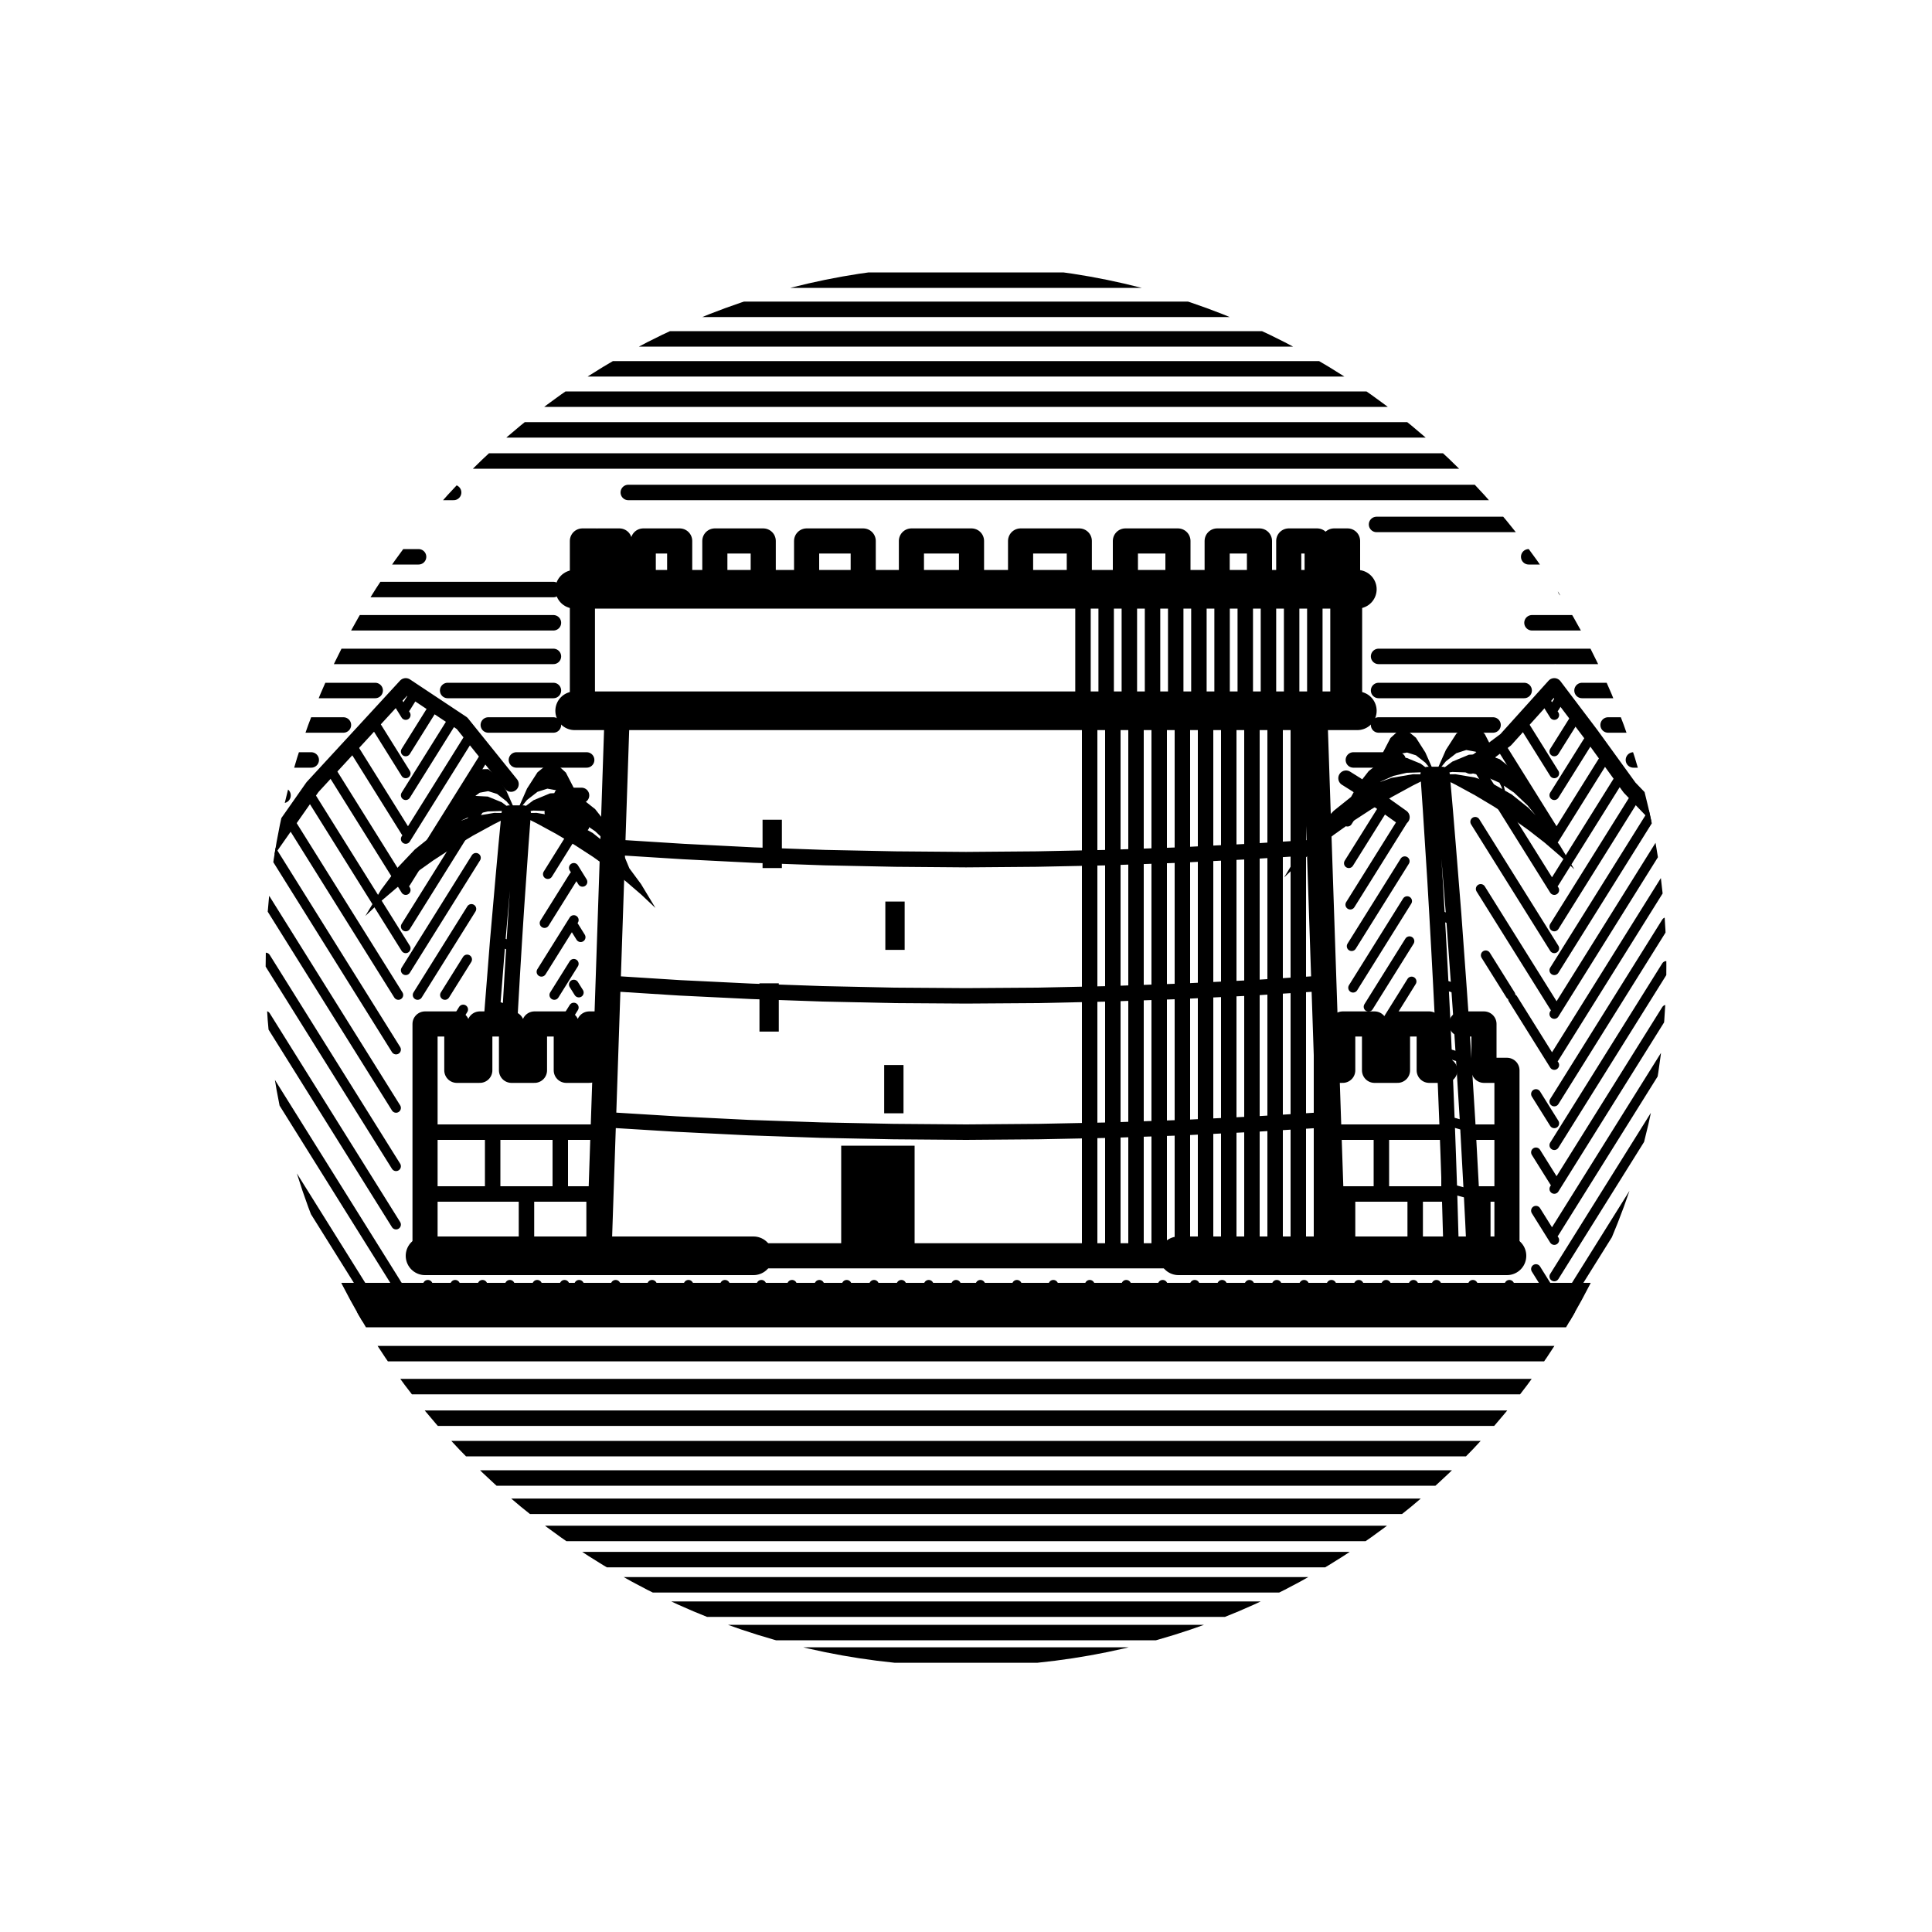
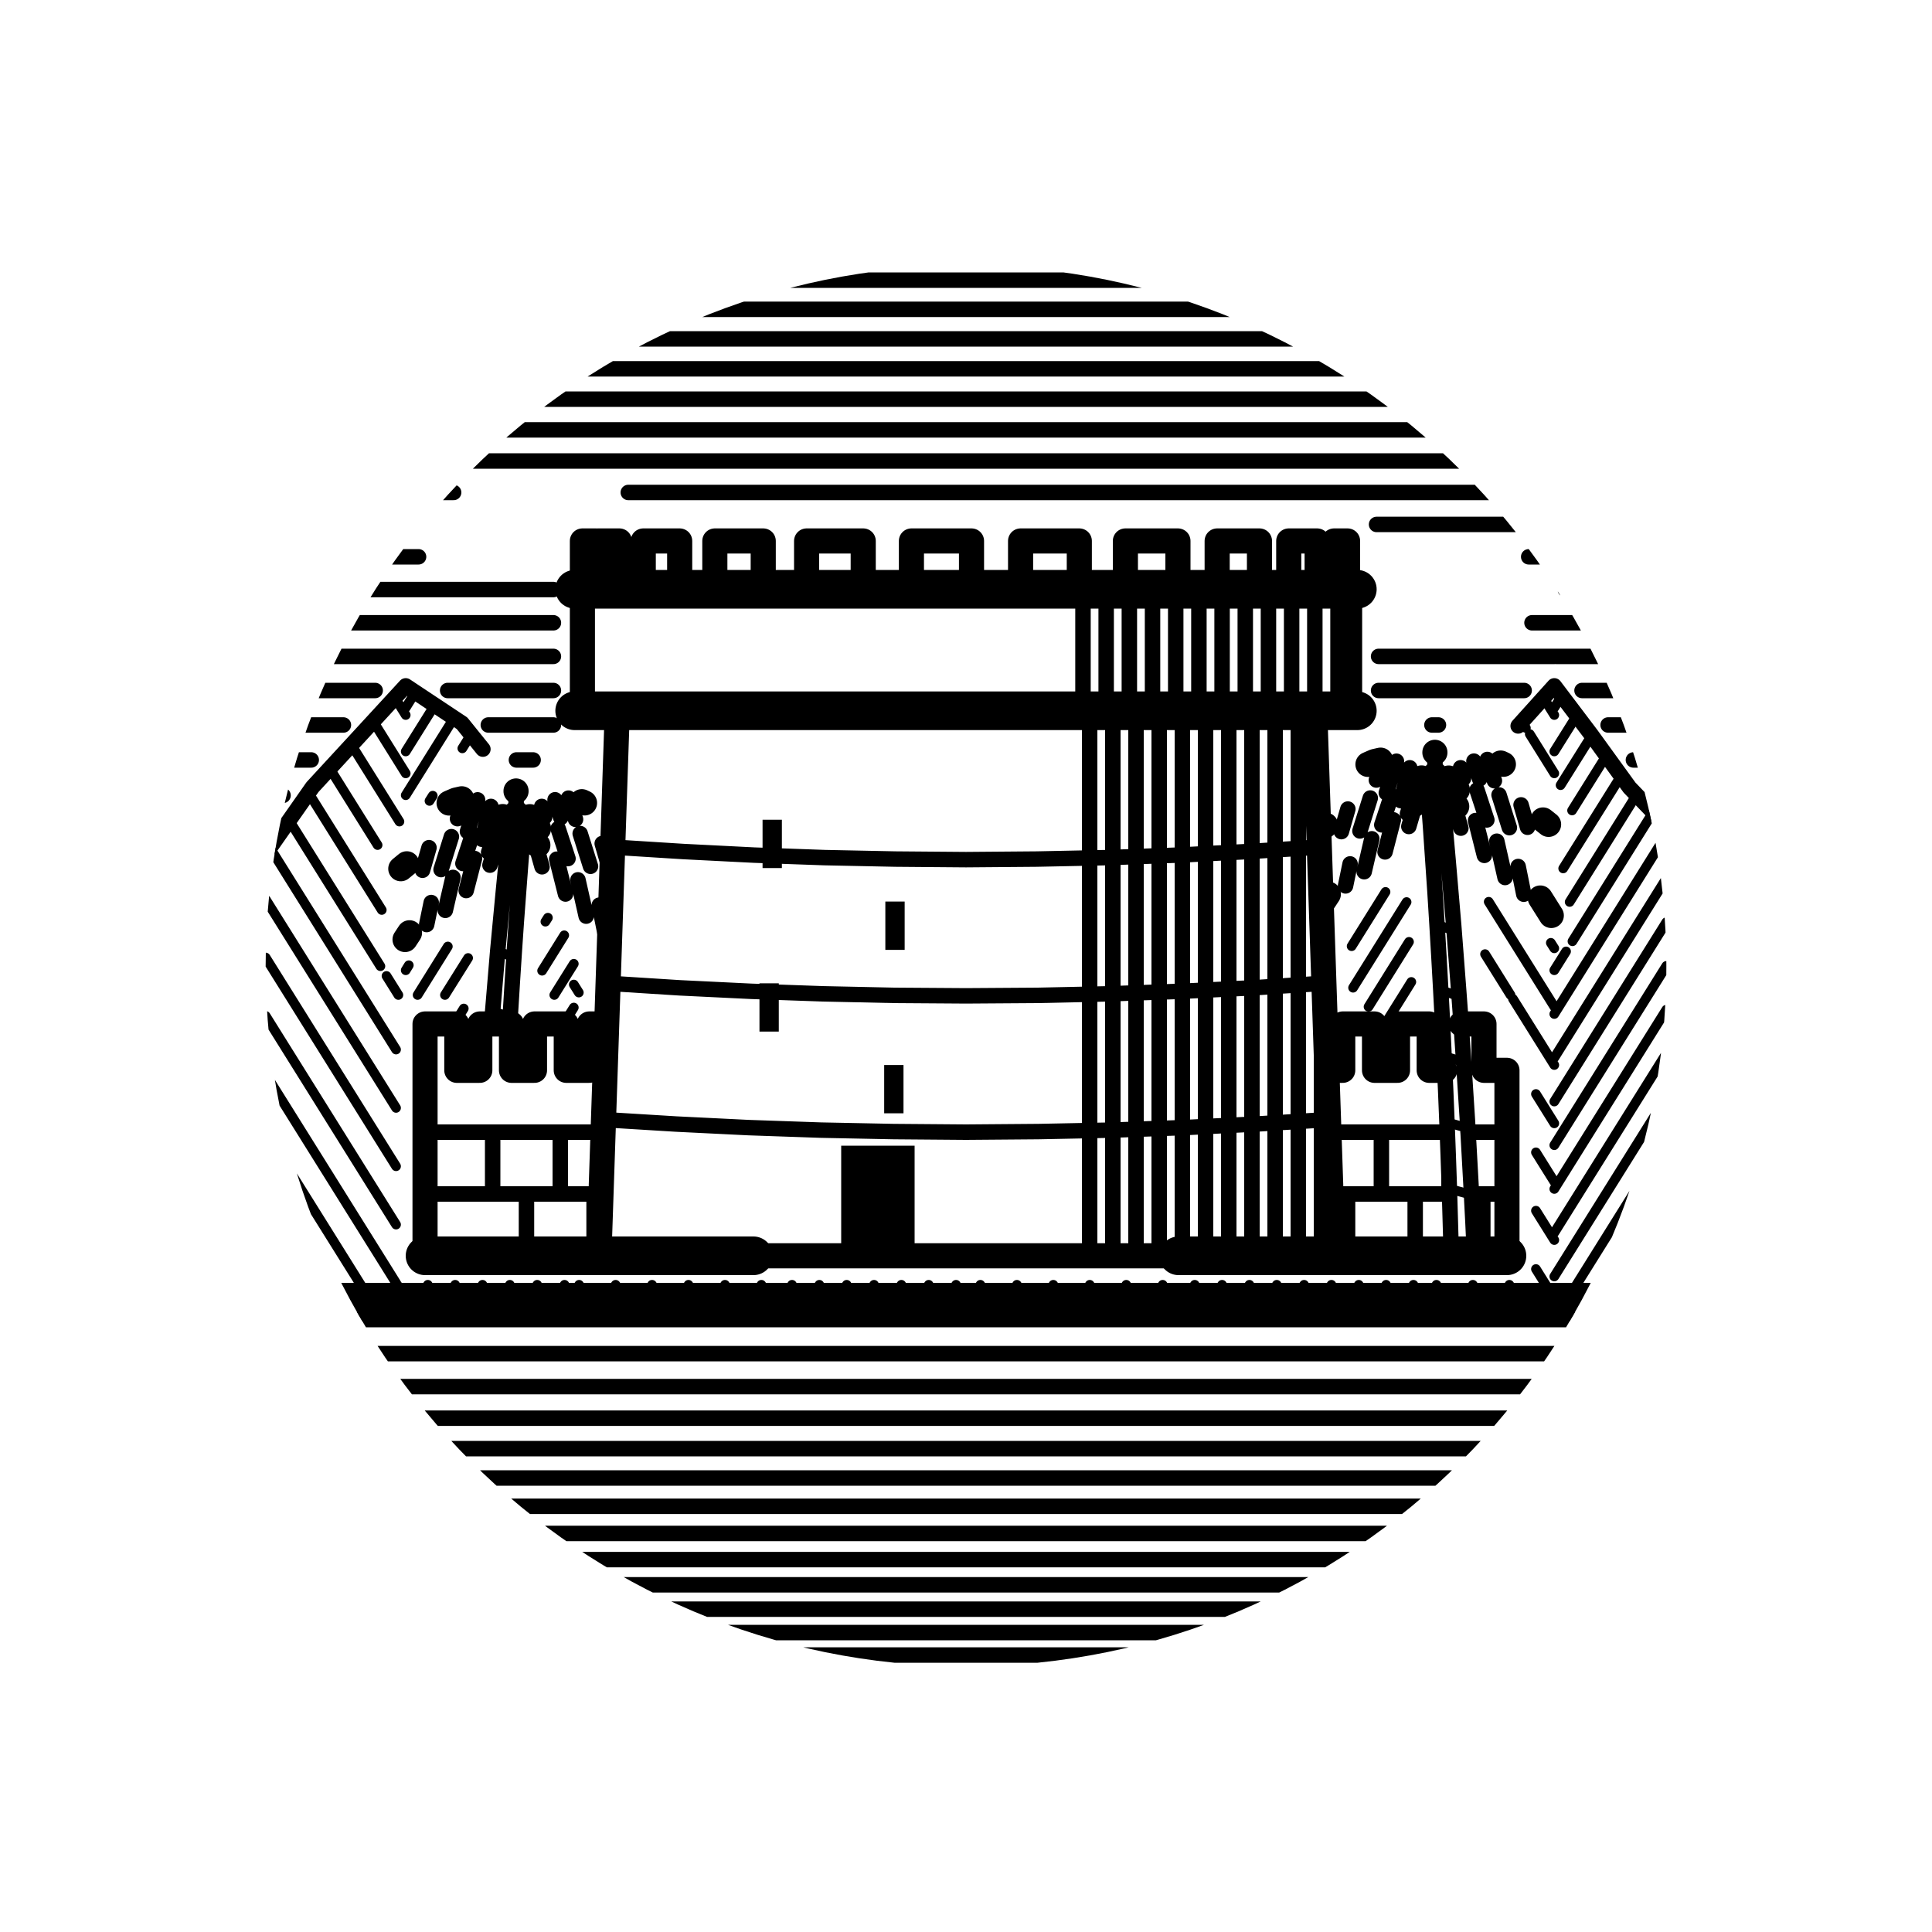
<svg xmlns="http://www.w3.org/2000/svg" viewBox="0 0 200 200">
  <defs>
    <clipPath id="w">
      <path d="M27.5 100A72.5 72.5 0 1 1 172.5 100A72.5 72.5 0 1 1 27.5 100Z" />
    </clipPath>
  </defs>
  <g clip-path="url(#w)" fill="none" stroke="#000" stroke-linecap="round" stroke-linejoin="round">
-     <path d="M53.44 84.17L51.15 84.15L48.95 84.52L46.85 85.27L44.85 86.41L42.94 87.94L41.14 89.84L39.43 92.14L37.82 94.82L39.43 93.3L41.14 91.84L42.94 90.43L44.85 89.07L46.85 87.77L48.95 86.51L51.15 85.31L53.44 84.17ZM53.44 84.17L51.94 83.05L50.5 82.46L49.13 82.39L47.82 82.84L46.57 83.82L45.39 85.33L44.27 87.35L43.22 89.9L44.27 88.25L45.39 86.87L46.57 85.75L47.82 84.9L49.13 84.32L50.5 84L51.94 83.95L53.44 84.17ZM53.44 84.17L52.43 81.89L51.46 80.37L50.54 79.62L49.66 79.63L48.82 80.4L48.02 81.94L47.27 84.24L46.56 87.3L47.27 85.3L48.02 83.76L48.82 82.68L49.66 82.06L50.54 81.9L51.46 82.19L52.43 82.95L53.44 84.17ZM53.44 84.17L53.44 81.88L53.44 80.23L53.44 79.23L53.44 78.88L53.44 79.17L53.44 80.11L53.44 81.69L53.44 83.92L53.44 82.61L53.44 81.68L53.44 81.13L53.44 80.97L53.44 81.19L53.44 81.8L53.44 82.79L53.44 84.17ZM53.44 84.17L54.56 81.63L55.64 79.95L56.67 79.11L57.65 79.12L58.58 79.98L59.46 81.69L60.3 84.25L61.09 87.65L60.3 85.43L59.46 83.72L58.58 82.51L57.65 81.82L56.67 81.64L55.64 81.97L54.56 82.81L53.44 84.17ZM53.44 84.17L55.23 82.84L56.94 82.13L58.57 82.05L60.13 82.59L61.61 83.76L63.02 85.55L64.35 87.96L65.61 90.99L64.35 89.03L63.02 87.38L61.61 86.05L60.13 85.04L58.57 84.35L56.94 83.97L55.23 83.91L53.44 84.17ZM53.44 84.17L55.56 84.15L57.58 84.49L59.52 85.19L61.37 86.24L63.12 87.64L64.79 89.4L66.36 91.52L67.85 93.99L66.36 92.59L64.79 91.24L63.12 89.94L61.37 88.69L59.52 87.49L57.58 86.33L55.56 85.23L53.44 84.17ZM52.34 83.57L54.54 83.57L54.54 85.77L52.34 85.77ZM78.94 84.86L80.94 84.86L80.94 89.86L78.94 89.86ZM91.65 93.33L93.65 93.33L93.65 98.33L91.65 98.33ZM78.62 101.79L80.62 101.79L80.62 106.79L78.62 106.79ZM91.53 110.25L93.53 110.25L93.53 115.25L91.53 115.25ZM87.08 118.6L94.68 118.6L94.68 129.5L87.08 129.5ZM148.56 80.17L146.27 80.15L144.07 80.52L141.97 81.27L139.97 82.41L138.06 83.94L136.26 85.84L134.55 88.14L132.94 90.82L134.55 89.3L136.26 87.84L138.06 86.43L139.97 85.07L141.97 83.77L144.07 82.51L146.27 81.31L148.56 80.17ZM148.56 80.17L147.06 79.05L145.62 78.46L144.25 78.39L142.94 78.84L141.69 79.82L140.51 81.33L139.39 83.35L138.34 85.9L139.39 84.25L140.51 82.87L141.69 81.75L142.94 80.9L144.25 80.32L145.62 80L147.06 79.95L148.56 80.17ZM148.56 80.17L147.55 77.89L146.58 76.37L145.66 75.62L144.78 75.63L143.94 76.4L143.14 77.94L142.39 80.24L141.68 83.3L142.39 81.3L143.14 79.76L143.94 78.68L144.78 78.06L145.66 77.9L146.58 78.19L147.55 78.95L148.56 80.17ZM148.56 80.17L148.56 77.88L148.56 76.23L148.56 75.23L148.56 74.88L148.56 75.17L148.56 76.11L148.56 77.69L148.56 79.92L148.56 78.61L148.56 77.68L148.56 77.13L148.56 76.97L148.56 77.19L148.56 77.8L148.56 78.79L148.56 80.17ZM148.56 80.17L149.68 77.63L150.76 75.95L151.79 75.11L152.77 75.12L153.7 75.98L154.58 77.69L155.42 80.25L156.21 83.65L155.42 81.43L154.58 79.72L153.7 78.51L152.77 77.82L151.79 77.64L150.76 77.97L149.68 78.81L148.56 80.17ZM148.56 80.17L150.35 78.84L152.06 78.13L153.69 78.05L155.25 78.59L156.73 79.76L158.14 81.55L159.47 83.96L160.73 86.99L159.47 85.03L158.14 83.38L156.73 82.05L155.25 81.04L153.69 80.35L152.06 79.97L150.35 79.91L148.56 80.17ZM148.56 80.17L150.68 80.15L152.7 80.49L154.64 81.19L156.49 82.24L158.24 83.64L159.91 85.4L161.48 87.52L162.97 89.99L161.48 88.59L159.91 87.24L158.24 85.94L156.49 84.69L154.64 83.49L152.7 82.33L150.68 81.23L148.56 80.17ZM147.46 79.57L149.66 79.57L149.66 81.77L147.46 81.77Z" fill="#000" stroke="none" />
-     <path d="M40.88 72.22L42 74.02M38.63 74.66L42 80.06M36.38 77.1L42 86.1M34.13 79.54L42 92.14M31.94 82.07L42 98.17M29.94 84.92L41.24 103M27.95 87.76L41 108.65M27.5 93.09L41 114.69M27.5 99.12L41 120.73M27.5 105.16L41 126.77M27.5 111.2L41 132.81M41.12 133L42 134.41M27.5 117.24L38.47 134.8M27.5 123.28L34.7 134.8M27.5 129.32L30.93 134.8M42 73.26L43 71.66M42 77.79L45 72.99M42 82.32L47 74.32M42 86.85L48.76 76.03M42 91.38L50.36 78.01M42 95.91L49.77 83.47M51.21 81.17L51.95 79.98M42 100.44L49.27 88.8M43.23 103L48.8 94.09M46.06 103L48.36 99.32M57.08 85.36L57.68 84.41M46.67 106.56L47.95 104.5M56.71 90.49L59.4 86.18M56.37 95.56L59.4 90.71M56.05 100.6L59.4 95.24M55.77 105.58L55.95 105.28M57.38 103L59.4 99.77M58 106.54L59.4 104.3M43.17 134.8L44.29 133M46 134.8L47.12 133M48.83 134.8L49.95 133M51.66 134.8L52.78 133M54.49 134.8L55.61 133M57.32 134.8L58.44 133M60.11 84.94L60.5 85.56M59.4 89.84L60.3 91.29M59.4 95.88L60.11 97.02M59.4 101.92L59.92 102.75M78.82 133L79.7 134.41M75.05 133L76.17 134.8M71.27 133L72.4 134.8M67.5 133L68.63 134.8M63.73 133L64.85 134.8M59.95 133L61.08 134.8M80.87 134.8L81.99 133M83.7 134.8L84.82 133M86.53 134.8L87.65 133M89.36 134.8L90.48 133M92.19 134.8L93.31 133M95.02 134.8L96.14 133M97.85 134.8L98.97 133M120.36 133L121.49 134.8M116.59 133L117.71 134.8M112.81 133L113.94 134.8M109.04 133L110.16 134.8M105.27 133L106.39 134.8M101.49 133L102.62 134.8M139.34 80.76L139.43 80.62M139.49 85.06L141.43 81.95M139.63 89.36L143.39 83.35M139.78 93.65L145.16 85.04M139.92 97.95L145.42 89.15M140.07 102.25L145.67 93.28M123.2 133.77L123.68 133M141.67 104.22L142.43 103L145.91 97.43M125.39 134.8L126.51 133M142.26 107.8L145.26 103L146.13 101.6M128.22 134.8L129.34 133M145.09 107.8L145.29 107.48M131.05 134.8L132.17 133M133.88 134.8L135 133M136.71 134.8L137.83 133M139.54 134.8L140.66 133M142.37 134.8L143.49 133M145.2 134.8L146.32 133M159.79 72.24L160.9 74.02M157.56 74.71L160.9 80.06M155.25 77.05L160.9 86.1M152.67 78.97L160.9 92.14M152.71 85.07L160.9 98.17M153.28 92.02L160.9 104.21M153.8 98.89L156.37 103M156.62 103.4L160.9 110.25M159 113.25L160.9 116.29M159 119.29L160.9 122.33M159 125.33L160.9 128.37M159 131.37L160.9 134.41M156.25 133L157.37 134.8M152.47 133L153.6 134.8M148.7 133L149.83 134.8M160.9 73.26L161.68 72.02M160.9 77.79L163.23 74.07M160.9 82.32L164.78 76.12M160.9 86.85L166.29 78.22M160.9 91.38L167.81 80.32M160.9 95.91L169.41 82.29M160.9 100.44L171.13 84.07M160.9 104.97L172.5 86.4M160.9 109.5L172.5 90.93M160.9 114.03L172.5 95.46M160.9 118.55L172.5 99.99M160.9 123.08L172.5 104.52M160.9 127.61L172.5 109.05M160.9 132.14L172.5 113.58M162.07 134.8L172.5 118.11M164.9 134.8L172.5 122.64M167.73 134.8L172.5 127.16M170.56 134.8L172.5 131.69M51 104.01L52.85 104.61M51.52 97.43L53.24 98.03M52.1 90.82L53.68 91.42M150.04 123.03L152.3 123.63M149.79 116.01L151.92 116.61M149.49 108.94L151.48 109.54M149.15 101.83L151 102.43M148.76 94.66L150.48 95.26M148.32 87.44L149.9 88.04" stroke-width="1" />
-     <path d="M27.5 29L172.5 29M27.5 32.02L172.5 32.02M27.5 35.08L172.5 35.08M27.5 38.18L172.5 38.18M27.5 41.32L172.5 41.32M27.5 44.5L172.5 44.5M27.5 47.72L172.5 47.72M27.5 50.98L46.96 50.98M65.04 50.98L172.5 50.98M27.5 54.29L42.09 54.29M142.5 54.29L172.5 54.29M27.5 57.64L43.33 57.64M158.25 57.64L172.5 57.64M27.5 61.03L57.29 61.03M162.04 61.03L172.5 61.03M27.5 64.47L57.29 64.47M158.59 64.47L172.5 64.47M27.5 67.95L57.29 67.95M142.71 67.95L160.95 67.95M161.1 67.95L172.5 67.95M27.5 71.48L38.84 71.48M46.34 71.48L57.29 71.48M142.71 71.48L157.78 71.48M163.77 71.48L172.5 71.48M27.5 75.05L35.55 75.05M50.55 75.05L57.29 75.05M142.71 75.05L154.56 75.05M166.47 75.05L172.5 75.05M27.5 78.67L32.22 78.67M53.46 78.67L60.73 78.67M140.1 78.67L144.73 78.67M169.09 78.67L172.5 78.67M27.5 82.34L29.3 82.34M58.15 82.34L60.2 82.34M172.24 82.34L172.5 82.34M27.5 88.4L32.35 81.48L37.28 76.13L42 71L47.83 74.87L52.9 81.17M57.17 84.09L59.4 85.5L60.53 84.62M139.34 80.56L140.44 81.25L145.13 84.59M152.22 79.31L155.87 76.58L160.9 71L164.7 76.02L168.69 81.53L172.5 85.5M27.5 136.6L172.5 136.6M27.5 140.13L172.5 140.13M27.5 143.54L172.5 143.54M27.5 146.81L172.5 146.81M27.5 149.96L172.5 149.96M27.5 153L172.5 153M27.5 155.93L172.5 155.93M27.5 158.74L172.5 158.74M27.5 161.45L172.5 161.45M27.5 164.06L172.5 164.06M27.5 166.58L172.5 166.58M27.5 169L172.5 169M27.5 171.33L172.5 171.33M50.85 106L51 104.01L51.26 100.73L51.52 97.43L51.81 94.13L52.1 90.82L52.4 87.5L52.72 84.17L54.16 84.17L53.91 87.5L53.68 90.82L53.45 94.13L53.24 97.43L53.04 100.73L52.85 104.01L52.74 106M51.76 130L49.36 130M44.8 117.2L62.43 117.2M51 117.2L51 123.6M58 117.2L58 123.6M44.8 123.6L62.22 123.6M54.5 123.6L54.5 130M61.5 123.6L61.5 130M137.57 117.2L149.83 117.2M151.98 117.2L155.2 117.2M143 117.2L143 123.6M150 121.9L150 123.6M137.78 123.6L150.06 123.6M152.33 123.6L155.2 123.6M139.5 123.6L139.5 130M146.5 123.6L146.5 130M153.5 123.6L153.5 130M136.8 94.77L136.8 129.6M134.4 73.98L134.4 129.6M132 73.98L132 129.6M129.6 73.98L129.6 129.6M127.2 73.98L127.2 129.6M124.8 73.98L124.8 129.6M122.4 73.98L122.4 129.6M120 73.98L120 129.6M117.6 73.98L117.6 129.6M115.2 73.98L115.2 129.6M112.8 73.98L112.8 129.6M63.43 87.69L70.74 88.15L78.06 88.52L85.37 88.78L92.69 88.93L100 88.99L107.32 88.93L114.63 88.78L121.95 88.52L129.26 88.15L136.57 87.69M62.95 101.79L70.36 102.26L77.77 102.62L85.18 102.88L92.59 103.04L100 103.09L107.41 103.04L114.82 102.88L122.23 102.62L129.64 102.26L137.05 101.79M62.48 115.9L69.98 116.36L77.49 116.73L84.99 116.99L92.5 117.14L100 117.2L107.51 117.14L115.01 116.99L122.52 116.73L130.02 116.36L137.53 115.9M138.51 61.5L138.51 73.18M136.11 61.5L136.11 73.18M133.71 61.5L133.71 73.18M131.31 61.4L131.31 73.18M128.91 61.5L128.91 73.18M126.51 61.5L126.51 73.18M124.11 61.4L124.11 73.18M121.71 61.5L121.71 73.18M119.31 61.5L119.31 73.18M116.91 61.5L116.91 73.18M114.51 61.4L114.51 73.18M112.11 61.4L112.11 73.18M150.24 130L150.14 126.52L150.04 123.03L149.92 119.53L149.79 116.01L149.65 112.49L149.49 108.94L149.33 105.39L149.15 101.83L148.96 98.25L148.76 94.66L148.55 91.05L148.32 87.44L148.09 83.81L147.84 80.17L149.28 80.17L149.6 83.81L149.9 87.44L150.19 91.05L150.48 94.66L150.74 98.25L151 101.83L151.25 105.39L151.48 108.94L151.7 112.49L151.92 116.01L152.11 119.53L152.3 123.03L152.48 126.52L152.64 130Z" stroke-width="1.6" />
-     <path d="M44 130L44 106L47.29 106L47.29 110.8L49.67 110.8L49.67 106L52.95 106L52.95 110.8L55.33 110.8L55.33 106L58.62 106L58.62 110.8L61 110.8L61 106L62.81 106M78 130L62 130L44 130M137.35 110.8L139 110.8L139 106L142.29 106L142.29 110.8L144.67 110.8L144.67 106L147.95 106L147.95 110.8L149.57 110.8M151.29 106L153.62 106L153.62 110.8L156 110.8L156 110.8L156 130L152.64 130L150.24 130L138 130L122 130M63.9 73.58L136.1 73.58L138 130L62 130ZM60.29 61L61.9 61M64.12 61L66.59 61M70.36 61L74 61M79.01 61L83.5 61M89.36 61L94.35 61M100.57 61L105.65 61M111.73 61L116.5 61M121.94 61L126 61M130.38 61L133.41 61M136.35 61L138.1 61M139.5 61L139.71 61L139.71 73.58L60.29 73.58L60.29 61M60.29 56L61.69 56L61.69 61.5L60.29 61.5ZM61.9 56L64.12 56L64.12 61.5L61.9 61.5ZM66.59 56L70.36 56L70.36 61.5L66.59 61.5ZM74 56L79.01 56L79.01 61.5L74 61.5ZM83.5 56L89.36 56L89.36 61.5L83.5 61.5ZM94.35 56L100.57 56L100.57 61.5L94.35 61.5ZM105.65 56L111.73 56L111.73 61.5L105.65 61.5ZM116.5 56L121.94 56L121.94 61.5L116.5 61.5ZM126 56L130.38 56L130.38 61.5L126 61.5ZM133.41 56L136.35 56L136.35 61.5L133.41 61.5ZM138.1 56L139.5 56L139.5 61.5L138.1 61.5Z" stroke-width="2.6" />
+     <path d="M52.04 86.25L52.74 84.99L54.14 84.99L54.84 86.25L54.14 87.51L52.74 87.51ZM78.94 84.86L80.94 84.86L80.94 89.86L78.94 89.86ZM91.65 93.33L93.65 93.33L93.65 98.33L91.65 98.33ZM78.62 101.79L80.62 101.79L80.62 106.79L78.62 106.79ZM91.53 110.25L93.53 110.25L93.53 115.25L91.53 115.25ZM87.08 118.6L94.68 118.6L94.68 129.5L87.08 129.5ZM147.16 82.25L147.86 80.99L149.26 80.99L149.96 82.25L149.26 83.51L147.86 83.51Z" fill="#000" stroke="none" />
+     <path d="M40.88 72.22L42 74.02M38.63 74.66L42 80.06M36.38 77.1L41.35 85.05M34.13 79.54L39.09 87.48M31.94 82.07L39.52 94.2M29.94 84.92L39.38 100.02M40.01 101.03L41.24 103M27.95 87.76L41 108.65M27.5 93.09L41 114.69M27.5 99.12L41 120.73M27.5 105.16L41 126.77M27.5 111.2L41 132.81M41.12 133L42 134.41M27.5 117.24L38.47 134.8M27.5 123.28L34.7 134.8M27.5 129.32L30.93 134.8M42 73.26L43 71.66M42 77.79L45 72.99M42 82.32L47 74.32M44.46 82.91L44.8 82.37M47.86 77.47L48.76 76.03M42 100.44L42.32 99.92M43.23 103L46.36 97.98M46.06 103L48.46 99.17M46.67 106.56L48.01 104.4M56.46 95.41L56.72 95M56.12 100.49L58.41 96.82M55.81 105.52L55.95 105.28M57.38 103L59.4 99.77M58 106.54L59.4 104.3M43.17 134.8L44.29 133M46 134.8L47.12 133M48.83 134.8L49.95 133M51.66 134.8L52.78 133M54.49 134.8L55.61 133M57.32 134.8L58.44 133M59.4 101.92L59.92 102.75M78.82 133L79.7 134.41M75.05 133L76.17 134.8M71.27 133L72.4 134.8M67.5 133L68.63 134.8M63.73 133L64.85 134.8M59.95 133L61.08 134.8M80.87 134.8L81.99 133M83.7 134.8L84.82 133M86.53 134.8L87.65 133M89.36 134.8L90.48 133M92.19 134.8L93.31 133M95.02 134.8L96.14 133M97.85 134.8L98.97 133M120.36 133L121.49 134.8M116.59 133L117.71 134.8M112.81 133L113.94 134.8M109.04 133L110.16 134.8M105.27 133L106.39 134.8M101.49 133L102.62 134.8M139.92 97.95L143.43 92.33M140.07 102.25L145.61 93.38M123.2 133.77L123.68 133M141.67 104.22L142.43 103L145.86 97.5M125.39 134.8L126.51 133M142.26 107.8L145.26 103L146.1 101.65M128.22 134.8L129.34 133M145.09 107.8L145.29 107.48M131.05 134.8L132.17 133M133.88 134.8L135 133M136.71 134.8L137.83 133M139.54 134.8L140.66 133M142.37 134.8L143.49 133M145.2 134.8L146.32 133M159.79 72.24L160.9 74.02M157.56 74.71L157.96 75.36M158.36 75.99L160.9 80.06M160.54 97.6L160.9 98.17M154.11 93.35L160.9 104.21M153.73 98.77L156.37 103M156.62 103.4L160.9 110.25M159 113.25L160.9 116.29M159 119.29L160.9 122.33M159 125.33L160.9 128.37M159 131.37L160.9 134.41M156.25 133L157.37 134.8M152.47 133L153.6 134.8M148.7 133L149.83 134.8M160.9 73.26L161.68 72.02M160.9 77.79L163.23 74.07M161.55 81.28L164.78 76.12M162.74 83.9L166.29 78.22M161.82 89.9L167.81 80.32M162.49 93.37L169.41 82.29M160.9 100.44L162.12 98.49M162.78 97.44L171.13 84.07M160.9 104.97L172.5 86.4M160.9 109.5L172.5 90.93M160.9 114.03L172.5 95.46M160.9 118.55L172.5 99.99M160.9 123.08L172.5 104.52M160.9 127.61L172.5 109.05M160.9 132.14L172.5 113.58M162.07 134.8L172.5 118.11M164.9 134.8L172.5 122.64M167.73 134.8L172.5 127.16M170.56 134.8L172.5 131.69M51 104.69L52.85 105.29M51.52 98.49L53.24 99.09M52.1 92.35L53.68 92.95M150.04 123.07L152.3 123.67M149.79 116.18L151.92 116.78M149.49 109.33L151.48 109.93M149.15 102.51L151 103.11M148.76 95.72L150.48 96.32M148.32 88.97L149.9 89.57" stroke-width="1" />
+     <path d="M27.5 29L172.5 29M27.5 32.02L172.5 32.02M27.5 35.08L172.5 35.08M27.5 38.18L172.5 38.18M27.5 41.32L172.5 41.32M27.5 44.5L172.5 44.5M27.5 47.72L172.5 47.72M27.5 50.98L46.96 50.98M65.04 50.98L172.5 50.98M27.5 54.29L42.09 54.29M142.5 54.29L172.5 54.29M27.5 57.64L43.33 57.64M158.25 57.64L172.5 57.64M27.5 61.03L57.29 61.03M162.04 61.03L172.5 61.03M27.5 64.47L57.29 64.47M158.59 64.47L172.5 64.47M27.5 67.95L57.29 67.95M142.71 67.95L160.95 67.95M161.1 67.95L172.5 67.95M27.5 71.48L38.84 71.48M46.34 71.48L57.29 71.48M142.71 71.48L157.78 71.48M163.77 71.48L172.5 71.48M27.5 75.05L35.55 75.05M50.55 75.05L57.29 75.05M148.23 75.05L148.91 75.05M166.47 75.05L172.5 75.05M27.5 78.67L32.22 78.67M53.46 78.67L55.19 78.67M169.09 78.67L172.5 78.67M27.5 82.34L29.3 82.34M172.24 82.34L172.5 82.34M27.5 88.4L32.35 81.48L37.28 76.13L42 71L47.83 74.87L49.99 77.55M157.16 75.15L160.9 71L164.7 76.02L168.69 81.53L172.5 85.5M27.5 136.6L172.5 136.6M27.5 140.13L172.5 140.13M27.5 143.54L172.5 143.54M27.5 146.81L172.5 146.81M27.5 149.96L172.5 149.96M27.5 153L172.5 153M27.5 155.93L172.5 155.93M27.5 158.74L172.5 158.74M27.5 161.45L172.5 161.45M27.5 164.06L172.5 164.06M27.5 166.58L172.5 166.58M27.5 169L172.5 169M27.5 171.33L172.5 171.33M50.89 106L51 104.69L51.26 101.59L51.52 98.49L51.81 95.41L52.1 92.35L52.4 89.29L52.72 86.25L53.43 86.25M53.43 86.25L54.16 86.25L53.91 89.29L53.68 92.35L53.45 95.41L53.24 98.49L53.04 101.59L52.85 104.69L52.78 106M51.76 130L49.36 130M51.41 87.2L50.72 89.56M49.12 88.87L48.26 92.19M46.89 90.83L46.1 94.24M44.64 93.43L44.17 95.71M42.38 96.57L42.38 96.57M50.99 87L50.58 88.24M48.92 86.36L47.92 89.39M46.73 86.61L45.66 90.02M44.41 87.75L43.74 90.09M42.09 89.41L42.09 89.41M52.2 84.7L51.66 87.08M50.82 83.48L49.89 86.88M49.44 82.8L48.39 86.08M48.06 82.65L47.36 84.75M53.44 84.35L53.43 86.6M53.43 82.87L53.43 85.83M53.43 82.04L53.42 84.3M53.42 81.87L53.42 81.87M54.69 84.7L55.23 87.1M56.08 83.48L56.38 84.59M57.46 82.79L58.05 84.64M58.85 82.62L59.58 84.82M60.24 82.98L60.24 82.98M55.49 85.79L55.65 86.28M57.78 85.78L58.8 88.88M60.06 86.29L61.13 89.68M62.34 87.32L63.01 89.64M55.42 87.3L56.11 89.73M57.63 88.94L58.54 92.55M59.83 91.08L60.68 94.84M62.04 93.7L62.62 96.57M44.8 117.2L62.43 117.2M51 117.2L51 123.6M58 117.2L58 123.6M44.8 123.6L62.22 123.6M54.5 123.6L54.5 130M61.5 123.6L61.5 130M137.57 117.2L149.83 117.2M151.97 117.2L155.2 117.2M143 117.2L143 123.6M150 121.96L150 123.6M137.78 123.6L150.05 123.6M152.33 123.6L155.2 123.6M139.5 123.6L139.5 130M146.5 123.6L146.5 130M153.5 123.6L153.5 130M136.8 94.77L136.8 129.6M134.4 73.98L134.4 129.6M132 73.98L132 129.6M129.6 73.98L129.6 129.6M127.2 73.98L127.2 129.6M124.8 73.98L124.8 129.6M122.4 73.98L122.4 129.6M120 73.98L120 129.6M117.6 73.98L117.6 129.6M115.2 73.98L115.2 129.6M112.8 73.98L112.8 129.6M63.43 87.69L70.74 88.15L78.06 88.52L85.37 88.78L92.69 88.93L100 88.99L107.32 88.93L114.63 88.78L121.95 88.52L129.26 88.15L136.57 87.69M62.95 101.79L70.36 102.26L77.77 102.62L85.18 102.88L92.59 103.04L100 103.09L107.41 103.04L114.82 102.88L122.23 102.62L129.64 102.26L137.05 101.79M62.48 115.9L69.98 116.36L77.49 116.73L84.99 116.99L92.5 117.14L100 117.2L107.51 117.14L115.01 116.99L122.52 116.73L130.02 116.36L137.53 115.9M138.51 61.5L138.51 73.18M136.11 61.5L136.11 73.18M133.71 61.5L133.71 73.18M131.31 61.4L131.31 73.18M128.91 61.5L128.91 73.18M126.51 61.5L126.51 73.18M124.11 61.4L124.11 73.18M121.71 61.5L121.71 73.18M119.31 61.5L119.31 73.18M116.91 61.5L116.91 73.18M114.51 61.4L114.51 73.18M112.11 61.4L112.11 73.18M150.24 130L150.14 126.53L150.04 123.07L149.92 119.62L149.79 116.18L149.65 112.75L149.49 109.33L149.33 105.91L149.15 102.51L148.96 99.11L148.76 95.72L148.55 92.34L148.32 88.97L148.09 85.6L147.84 82.25L148.55 82.25M148.55 82.25L149.28 82.25L149.6 85.6L149.9 88.97L150.19 92.34L150.48 95.72L150.74 99.11L151 102.51L151.25 105.91L151.48 109.33L151.7 112.75L151.92 116.18L152.11 119.62L152.3 123.07L152.48 126.53L152.64 130L150.24 130M146.53 83.2L145.84 85.56M144.24 84.87L143.38 88.19M142.01 86.83L141.22 90.24M139.76 89.43L139.29 91.71M137.5 92.57L137.5 92.57M146.11 83L145.7 84.24M144.04 82.36L143.04 85.39M141.85 82.61L140.78 86.02M139.53 83.75L138.86 86.09M137.21 85.41L137.21 85.41M147.32 80.7L146.78 83.08M145.94 79.48L145.01 82.88M144.56 78.8L143.51 82.08M143.18 78.65L142.48 80.75M148.56 80.35L148.55 82.6M148.55 78.87L148.55 81.83M148.55 78.04L148.54 80.3M148.54 77.87L148.54 77.87M149.81 80.7L150.35 83.1M151.2 79.48L151.5 80.59M152.58 78.79L153.17 80.64M153.97 78.62L154.7 80.82M155.36 78.98L155.36 78.98M150.61 81.79L150.77 82.28M152.9 81.78L153.92 84.88M155.18 82.29L156.25 85.68M157.46 83.32L158.13 85.64M159.74 84.87L159.74 84.87M150.54 83.3L151.23 85.73M152.75 84.94L153.66 88.55M154.95 87.08L155.8 90.84M157.16 89.7L157.74 92.57M159.36 92.82L159.5 93.56" stroke-width="1.6" />
+     <path d="M53.44 86.25L53.43 86.25M53.43 86.25L52.29 86.73L51.66 87.07M51.64 87.08L51.15 87.35M42.39 96.56L41.93 97.26M53.44 86.25L53.43 86.25M53.43 86.25L52.25 85.99L51.83 85.95M42.11 89.42L41.49 89.93M53.44 86.25L53.43 86.24M53.43 86.24L52.74 85.33L52.05 84.54L52.04 84.53M47.8 82.69L47.18 82.83L46.49 83.13M53.44 86.25L53.44 85.32L53.44 84.5L53.44 84.16M53.42 81.88L53.42 81.91M53.44 86.25L54.15 85.32L54.85 84.54M60.23 82.99L60.51 83.12M53.44 86.25L54.62 85.94L55.75 85.77M53.44 86.25L54.64 86.84L55.68 87.48M44 130L44 106L47.29 106L47.29 110.8L49.67 110.8L49.67 106L52.95 106L52.95 110.8L55.33 110.8L55.33 106L58.62 106L58.62 110.8L61 110.8L61 106L62.81 106M78 130L62 130L44 130M137.35 110.8L139 110.8L139 106L142.29 106L142.29 110.8L144.67 110.8L144.67 106L147.95 106L147.95 110.8L149.56 110.8M151.25 106L153.62 106L153.62 110.8L156 110.8L156 110.8L156 130L152.64 130L150.24 130L138 130L122 130M63.9 73.58L136.1 73.58L138 130L62 130ZM60.29 61L61.9 61M64.12 61L66.59 61M70.36 61L74 61M79.01 61L83.5 61M89.36 61L94.35 61M100.57 61L105.65 61M111.73 61L116.5 61M121.94 61L126 61M130.38 61L133.41 61M136.35 61L138.1 61M139.5 61L139.71 61L139.71 73.58L60.29 73.58L60.29 61M60.29 56L61.69 56L61.69 61.5L60.29 61.5ZM61.9 56L64.12 56L64.12 61.5L61.9 61.5ZM66.59 56L70.36 56L70.36 61.5L66.59 61.5ZM74 56L79.01 56L79.01 61.5L74 61.5ZM83.5 56L89.36 56L89.36 61.5L83.5 61.5ZM94.35 56L100.57 56L100.57 61.5L94.35 61.5ZM105.65 56L111.73 56L111.73 61.5L105.65 61.5ZM116.5 56L121.94 56L121.94 61.5L116.5 61.5ZM126 56L130.38 56L130.38 61.5L126 61.5ZM133.41 56L136.35 56L136.35 61.5L133.41 61.5ZM138.1 56L139.5 56L139.5 61.5L138.1 61.5ZM148.56 82.25L148.55 82.25M148.55 82.25L147.41 82.73L146.78 83.07M146.76 83.08L146.27 83.35M137.51 92.56L137.05 93.26M148.56 82.25L148.55 82.25M148.55 82.25L147.37 81.99L146.95 81.95M137.23 85.42L136.61 85.93M148.56 82.25L148.55 82.24M148.55 82.24L147.86 81.33L147.17 80.54L147.16 80.53M142.92 78.69L142.3 78.83L141.61 79.13M148.56 82.25L148.56 81.32L148.56 80.5L148.56 80.16M148.54 77.88L148.54 77.91M148.56 82.25L149.27 81.32L149.97 80.54M155.35 78.99L155.63 79.12M148.56 82.25L149.74 81.94L150.87 81.77M159.73 84.88L160.31 85.34M148.56 82.25L149.76 82.84L150.8 83.48M159.45 92.96L160.59 94.77" stroke-width="2.6" />
    <path d="M44 130L62 130L78 130M122 130L138 130L150.24 130L152.64 130L156 130M59.49 73.58L140.51 73.58M59.49 61L140.51 61M27.5 134.8L172.5 134.8" stroke-width="4" />
  </g>
</svg>
